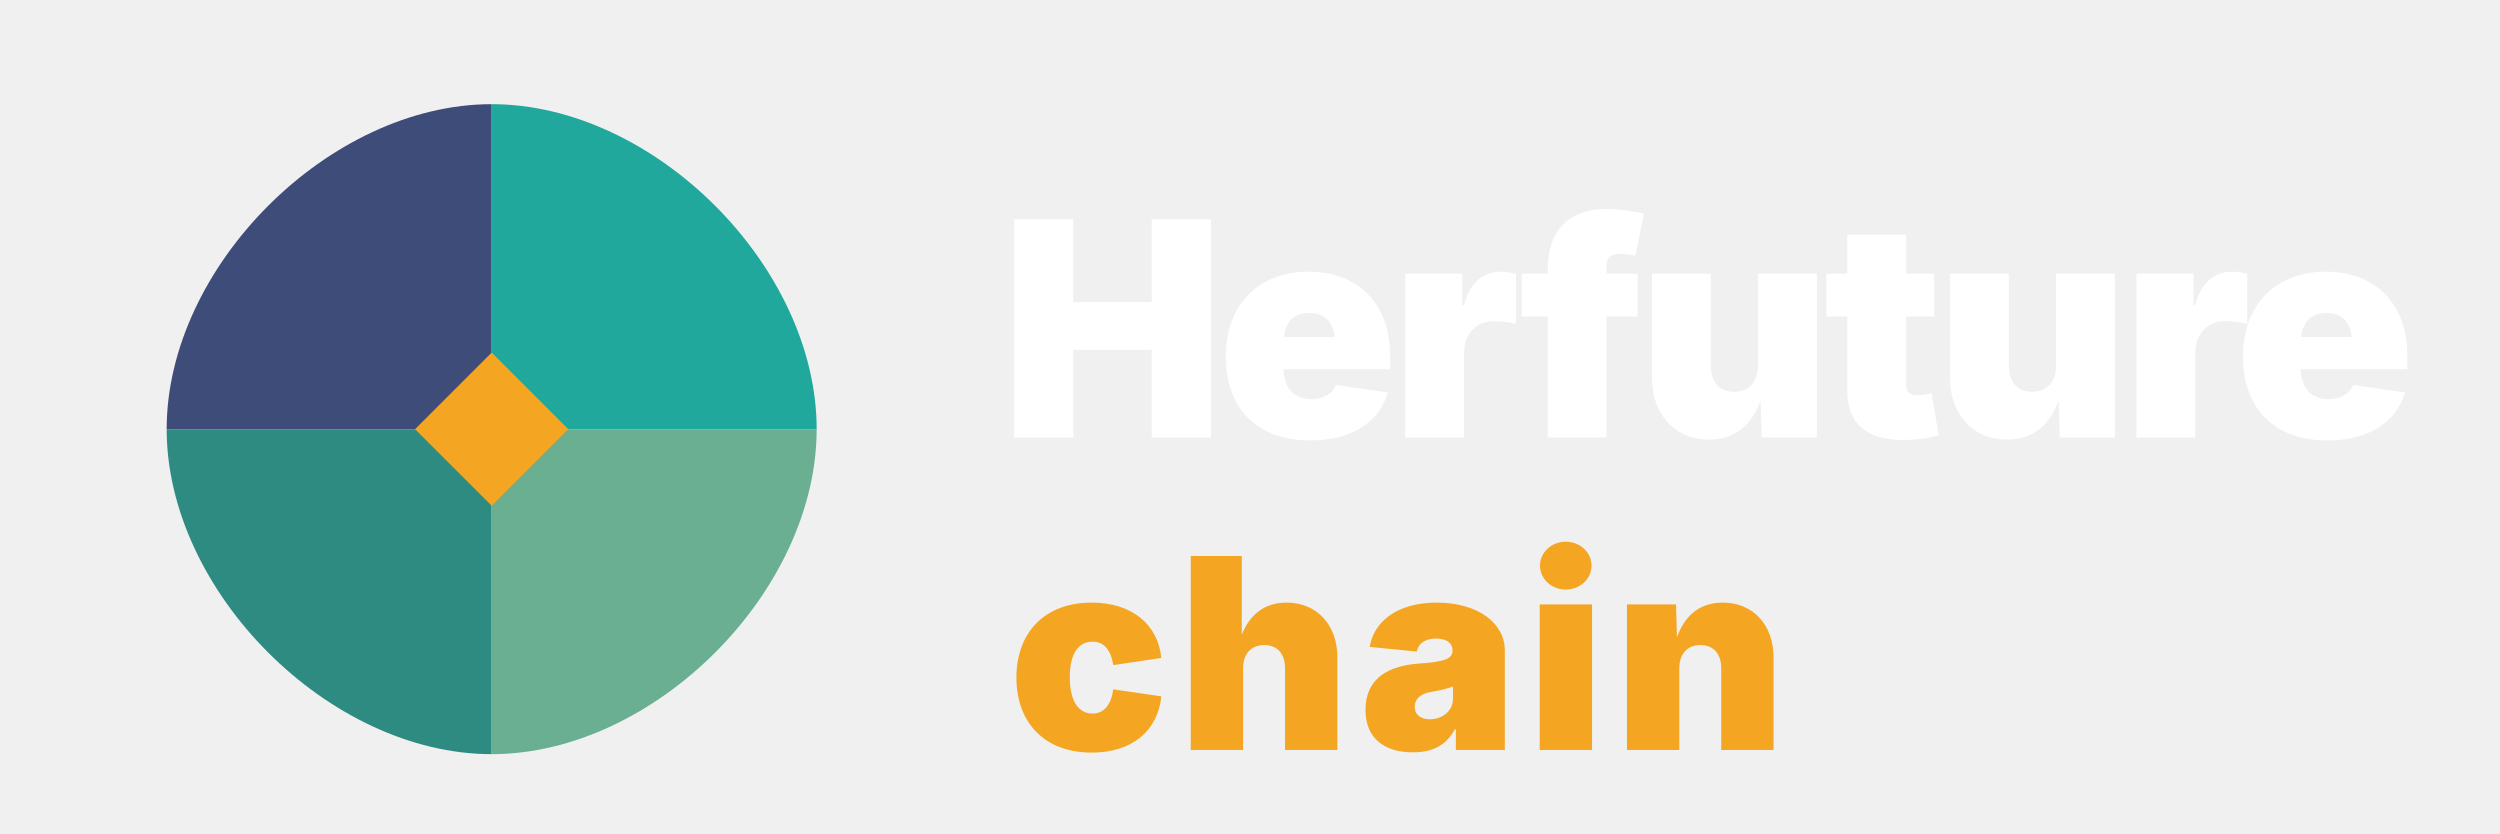
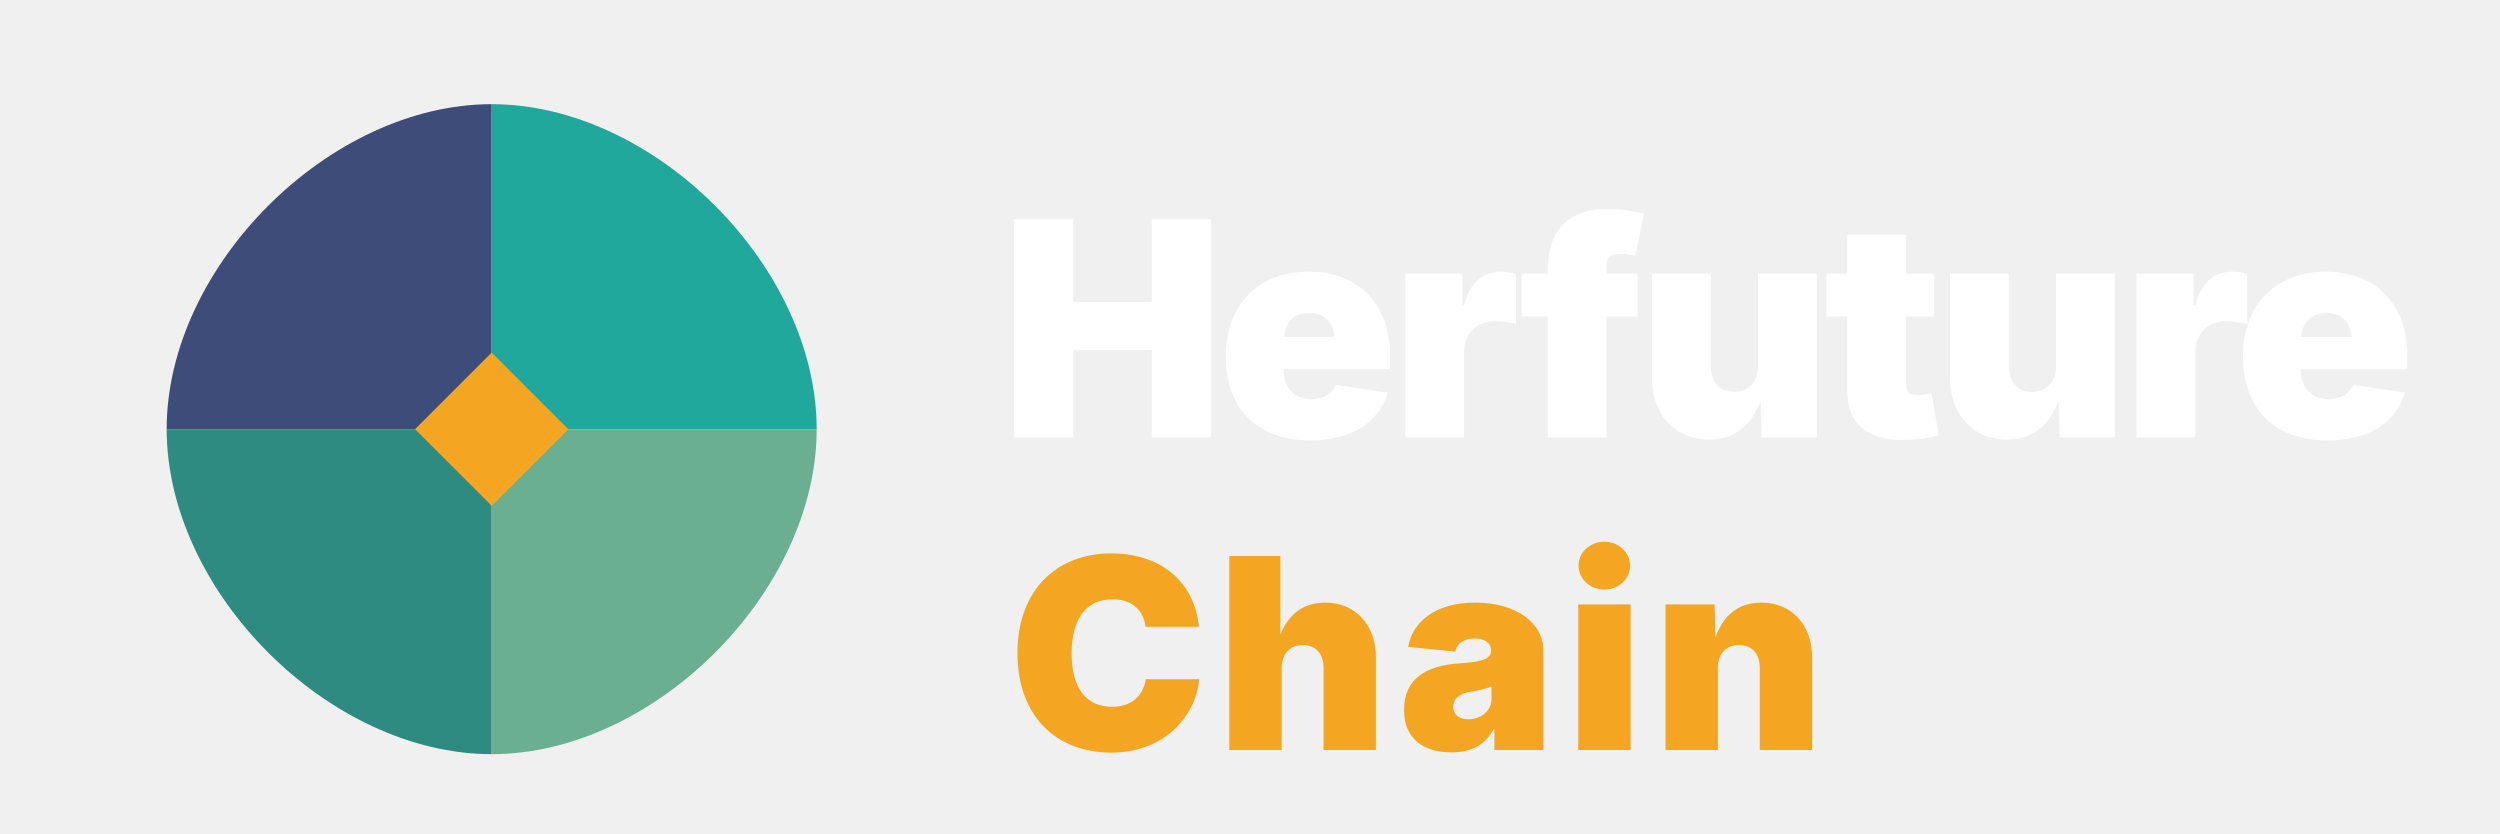
<svg xmlns="http://www.w3.org/2000/svg" width="600" height="200" viewBox="0 0 600 200">
  <g transform="translate(40,25) scale(0.65)">
    <path d="M120 0 C60 0 0 60 0 120 L120 120 Z" fill="#3E4C7A" />
    <path d="M0 120 C0 180 60 240 120 240 L120 120 Z" fill="#2E8B82" />
    <path d="M120 0 C180 0 240 60 240 120 L120 120 Z" fill="#1FA89B" />
    <path d="M120 120 L240 120 C240 180 180 240 120 240 Z" fill="#6BAF92" />
    <rect x="100" y="100" width="40" height="40" fill="#F4A623" transform="rotate(45 120 120)" />
  </g>
  <g transform="translate(240, 75)">
    <text y="30" font-family="Inter, Arial, sans-serif" font-weight="900" font-size="72" fill="white" style="letter-spacing: -2px;">Herfuture</text>
-     <text y="105" x="2" font-family="Inter, Arial, sans-serif" font-weight="900" font-size="64" fill="#F4A623" style="letter-spacing: 2px;">chain</text>
+     <text y="105" x="2" font-family="Inter, Arial, sans-serif" font-weight="900" font-size="64" fill="#F4A623" style="letter-spacing: 2px;">Chain</text>
  </g>
</svg>
